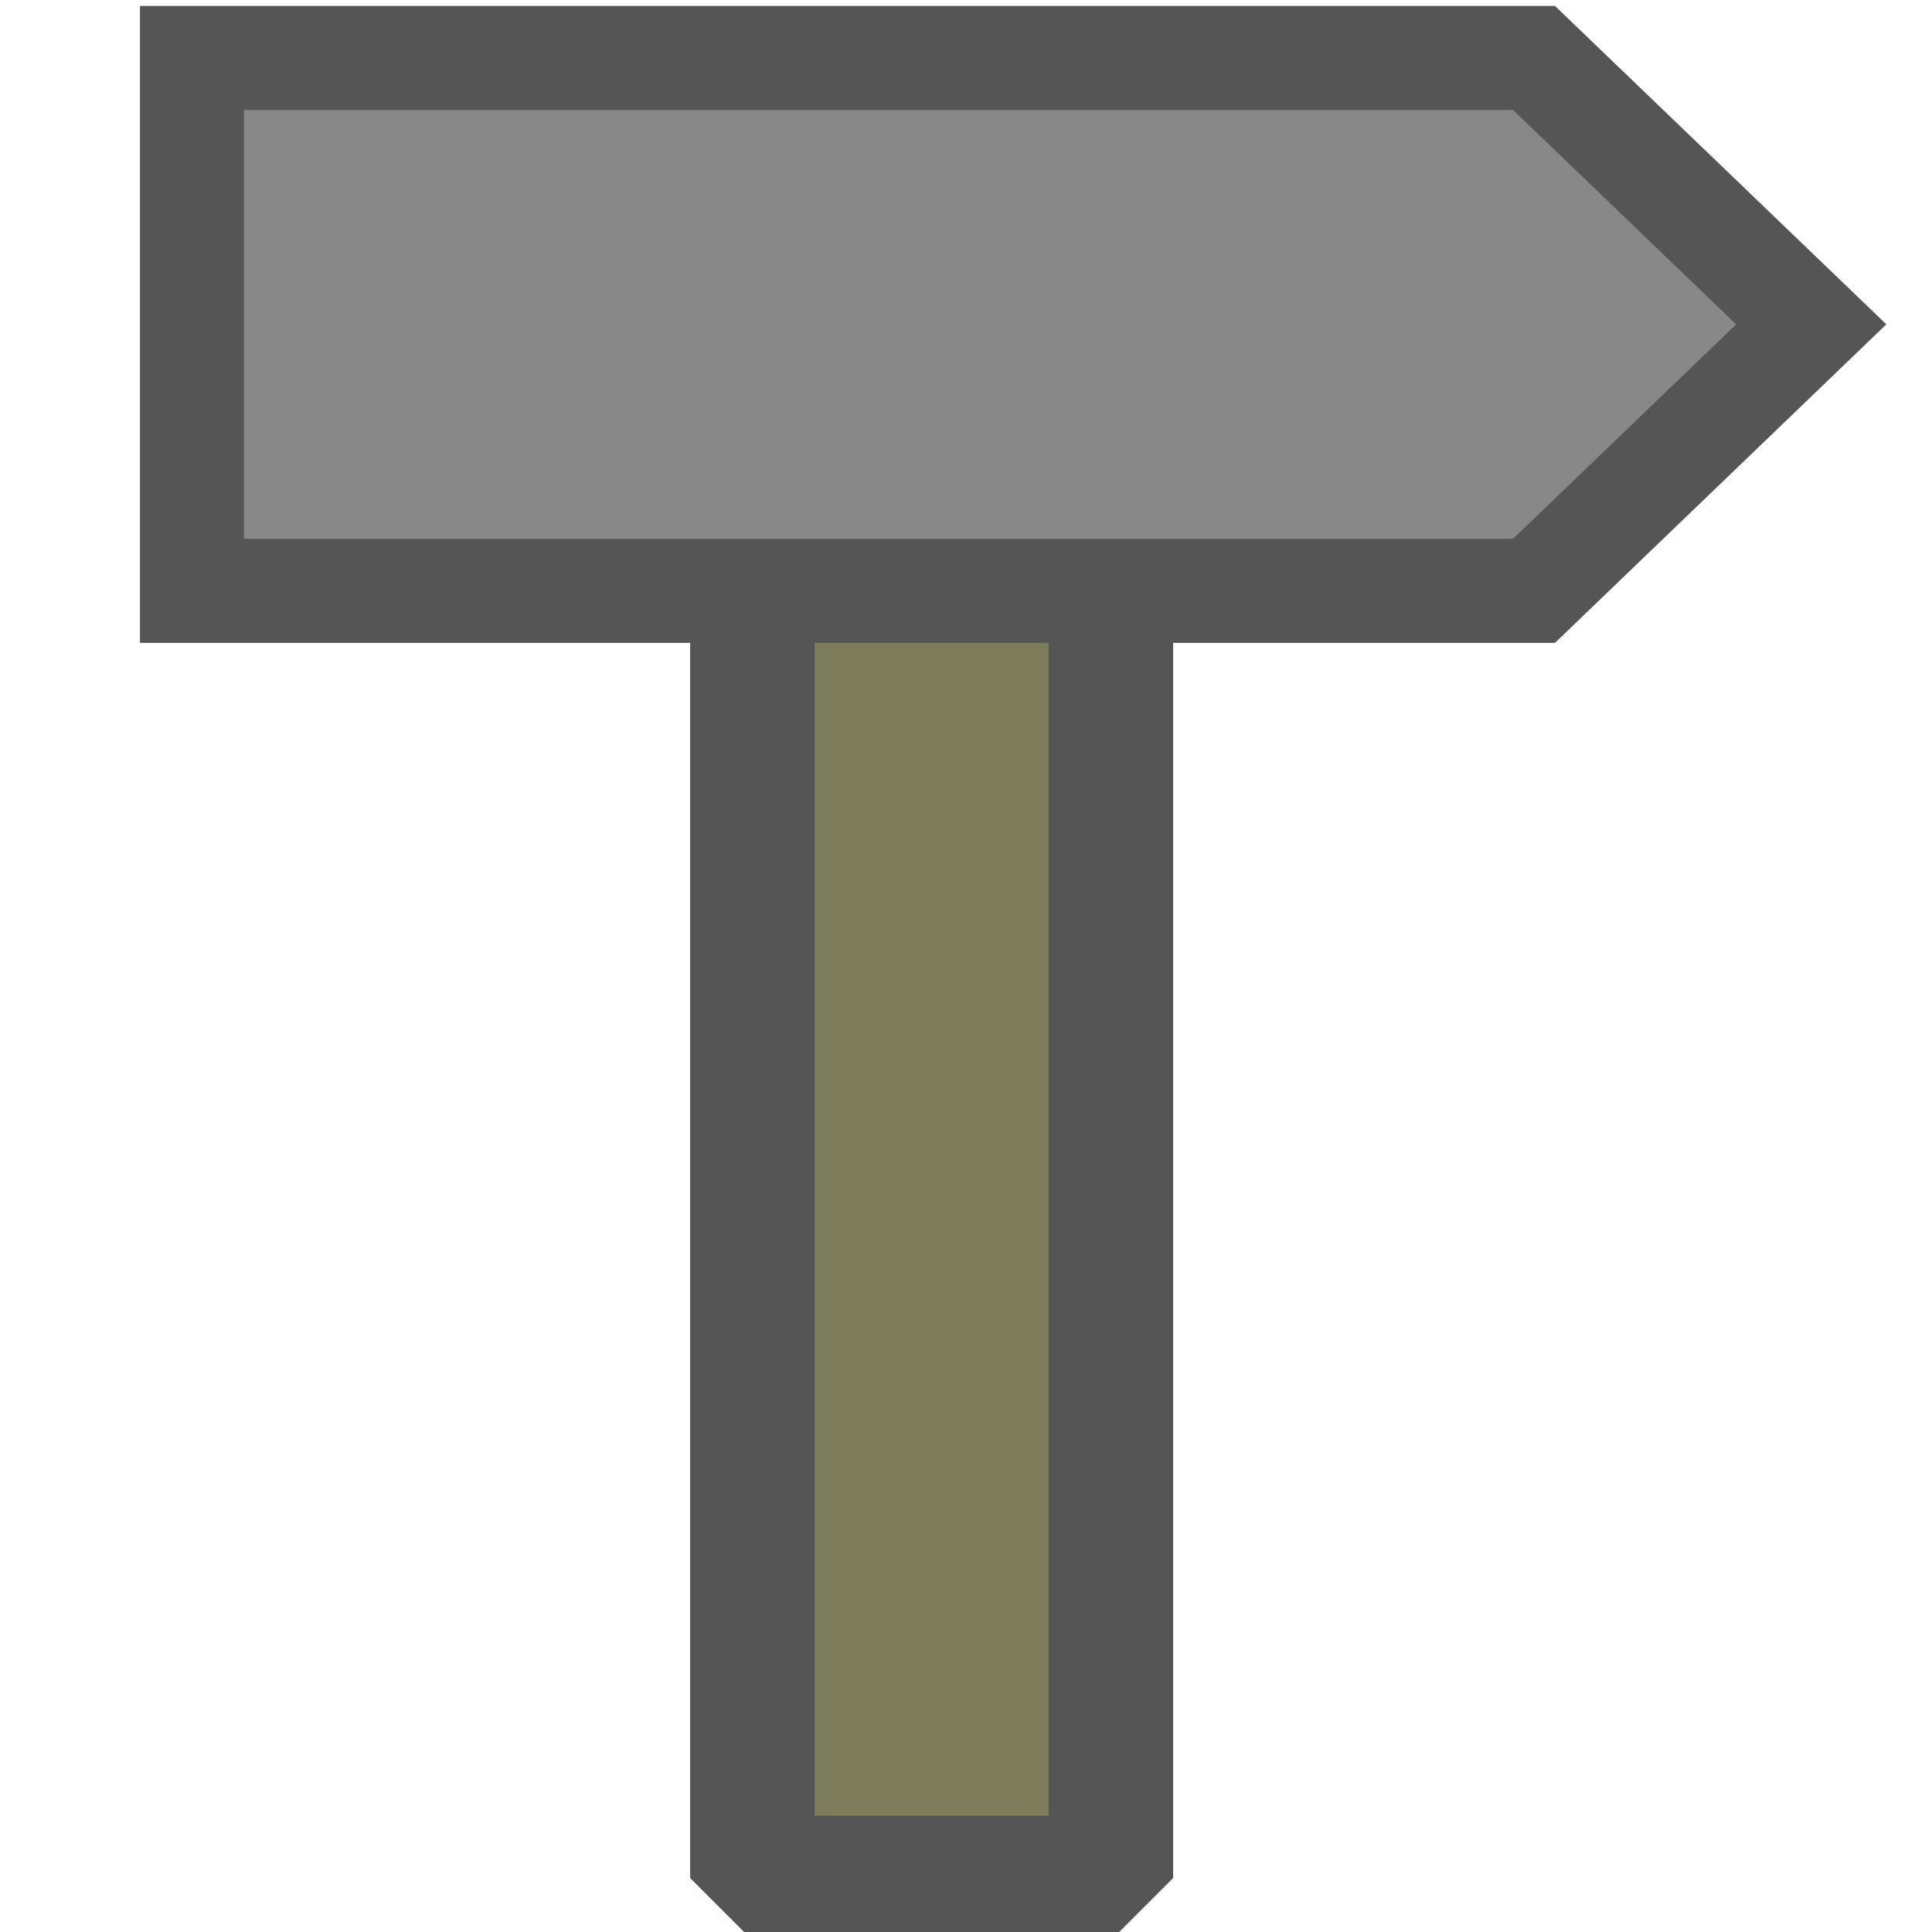
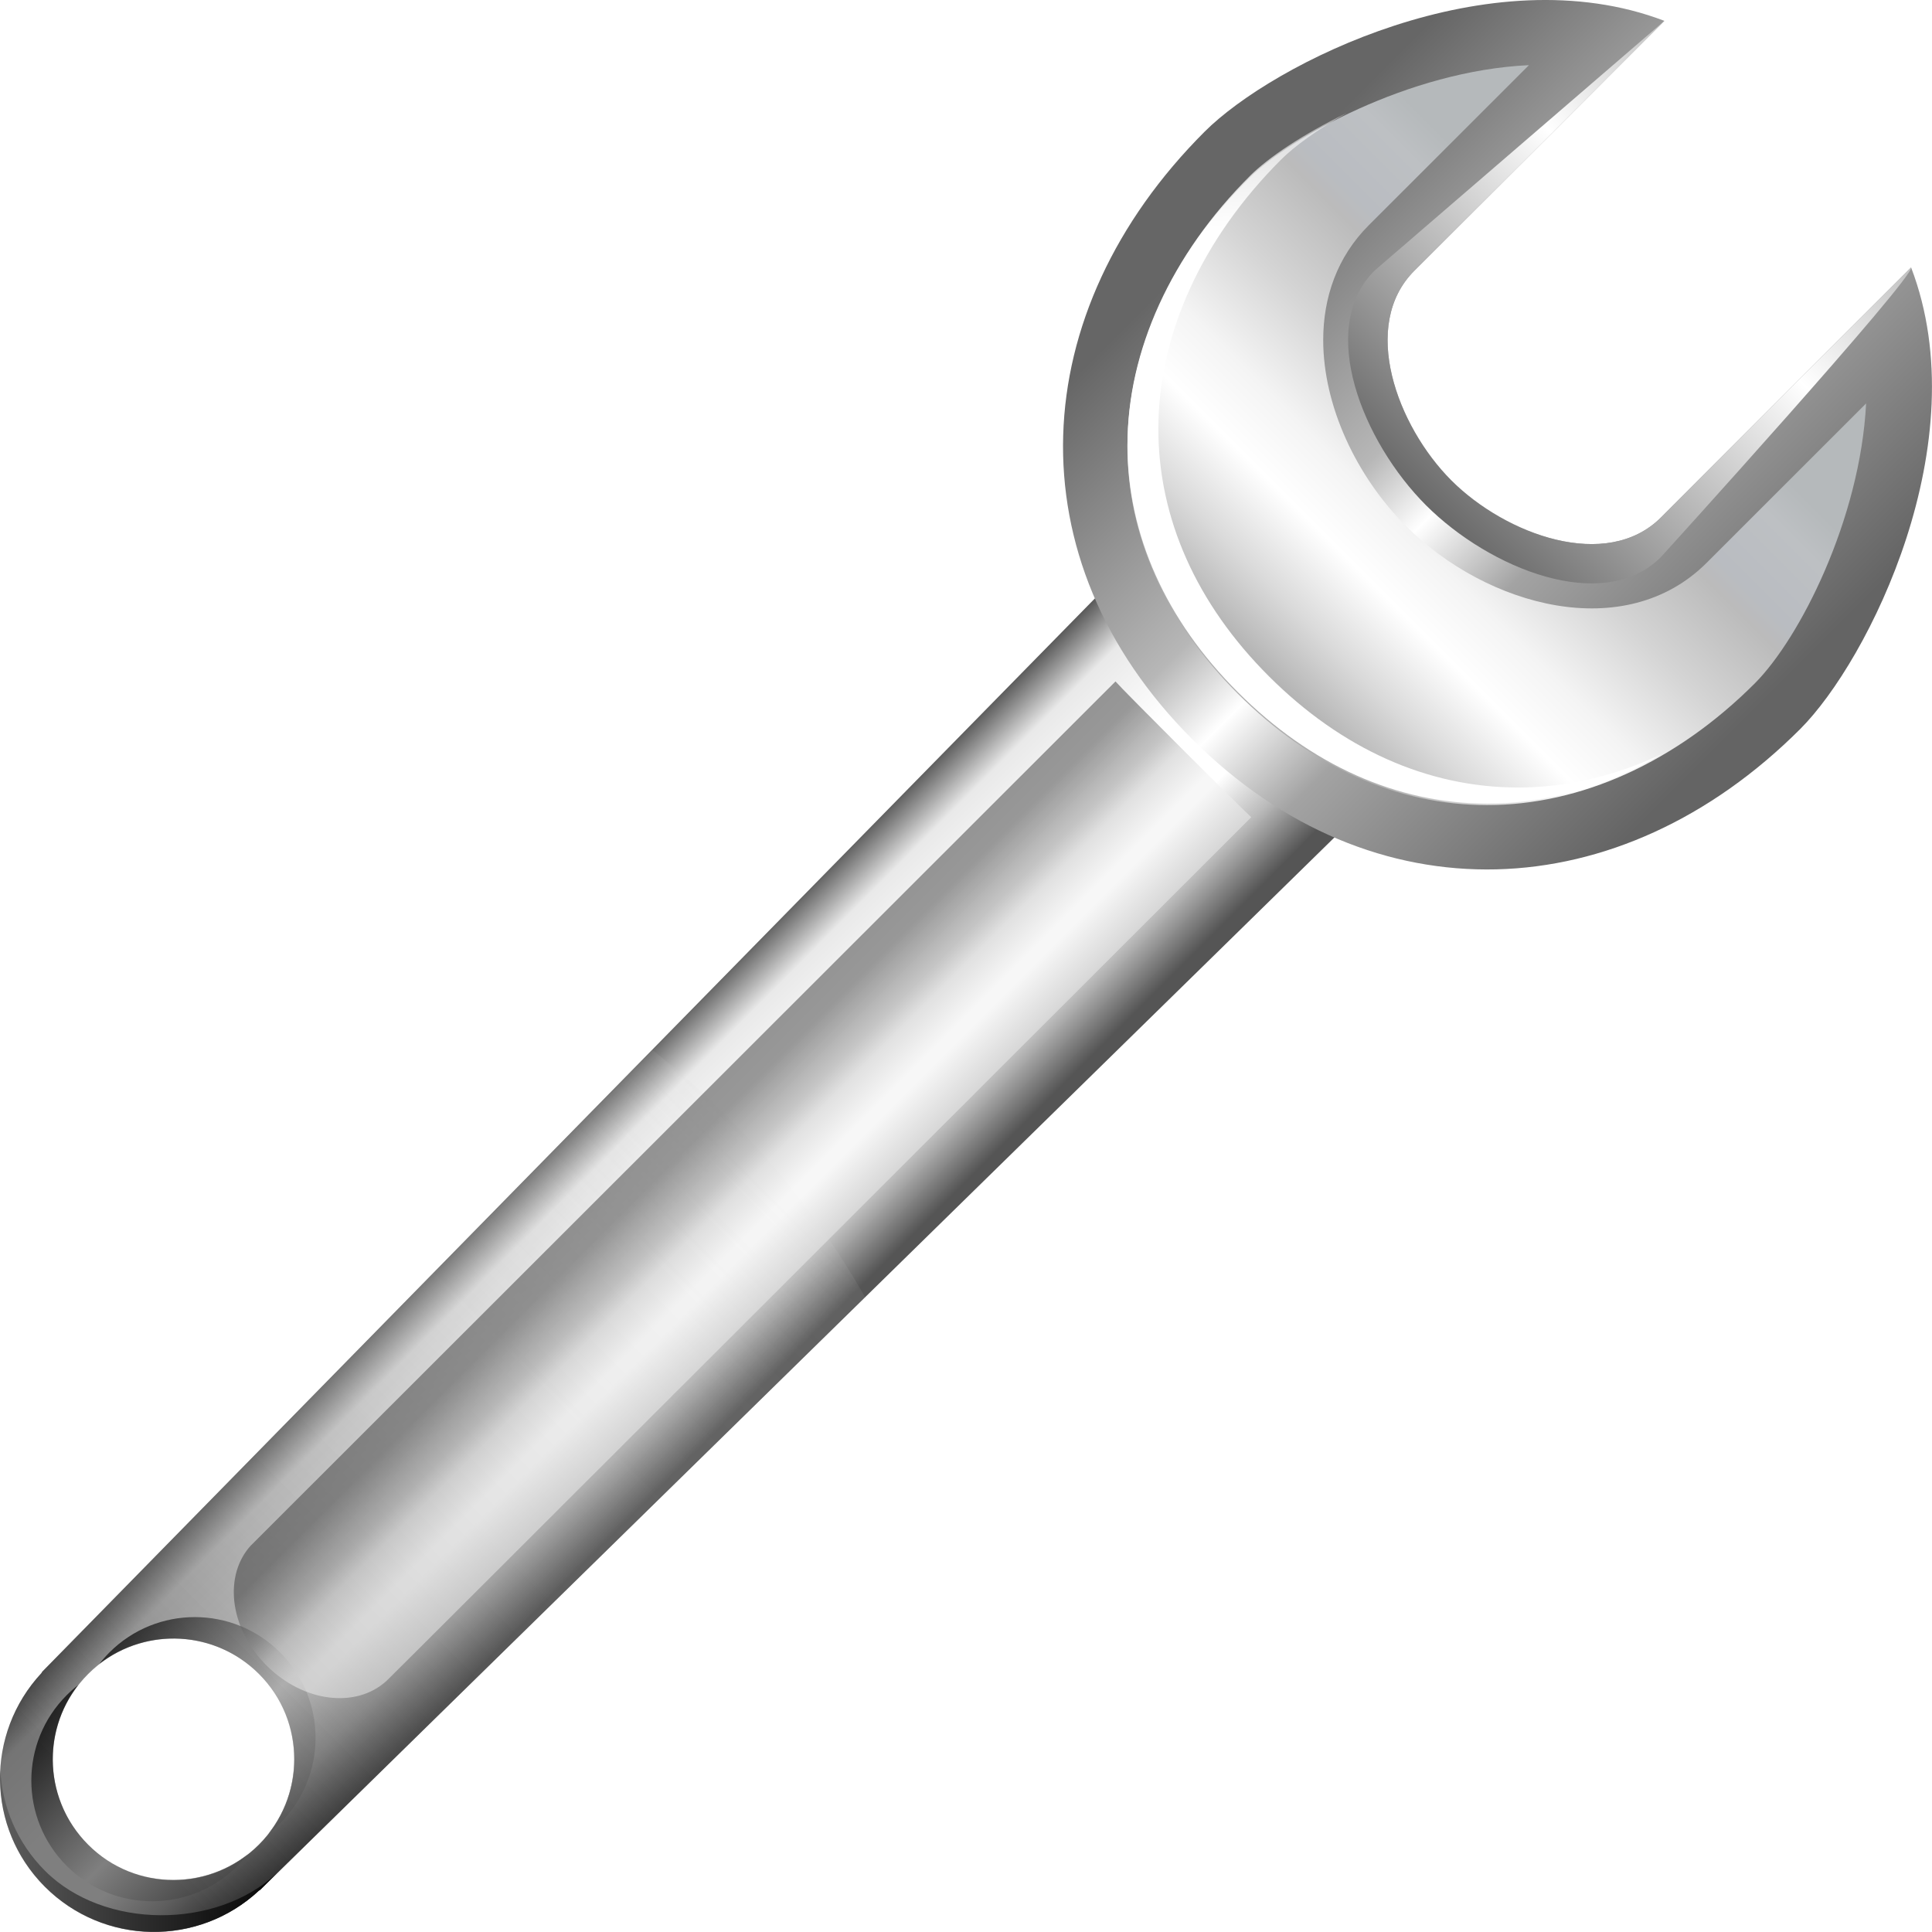
- <svg xmlns="http://www.w3.org/2000/svg" width="16px" height="16px" id="svg3240">
-   <defs id="defs3242">
-     </defs>
-   <g id="layer1">
-     <path style="opacity:1;fill:#7d7d5b;fill-opacity:1;fill-rule:nonzero;stroke:#555555;stroke-width:1.031;stroke-linecap:square;stroke-linejoin:miter;stroke-miterlimit:0;stroke-dasharray:none;stroke-opacity:1" d="M 6.231,4.8 L 9.2,4.8 L 9.2,15.553 L 6.231,15.553 L 6.231,4.8 z" id="path3765" />
-     <path style="opacity:1;fill:#888888;fill-opacity:1;fill-rule:nonzero;stroke:#555555;stroke-width:0.862;stroke-linecap:square;stroke-linejoin:miter;stroke-miterlimit:4;stroke-dasharray:none;stroke-opacity:1" d="M 1.59,0.48 L 1.59,4.893 L 12.704,4.893 L 15,2.686 L 12.704,0.48 L 1.59,0.48 z" id="path3252" />
-   </g>
+ <svg xmlns="http://www.w3.org/2000/svg" xmlns:xlink="http://www.w3.org/1999/xlink" version="1.0" id="Livello_1" width="128" height="128" viewBox="0 0 119.999 120.061" overflow="visible" enable-background="new 0 0 119.999 120.061" xml:space="preserve">
+   <defs id="defs127">
+     <linearGradient id="linearGradient3291">
+       <stop style="stop-color:black;stop-opacity:1" offset="0" id="stop3293" />
+       <stop style="stop-color:black;stop-opacity:0" offset="1" id="stop3295" />
+     </linearGradient>
+     <radialGradient xlink:href="#linearGradient3291" id="radialGradient3336" gradientUnits="userSpaceOnUse" gradientTransform="matrix(1,0,0,0.197802,0,92.82166)" cx="63.912" cy="115.709" fx="33.953" fy="115.709" r="63.912" />
+     <linearGradient xlink:href="#XMLID_11_" id="linearGradient9291" gradientUnits="userSpaceOnUse" gradientTransform="matrix(1.125051,0.1245433,0.1244801,1.12448,-2.825713,-11.70887)" x1="41.189" y1="80.102" x2="27.645" y2="66.558" />
+     <linearGradient id="linearGradient6141">
+       <stop style="stop-color:#000000;stop-opacity:1;" offset="0" id="stop6143" />
+       <stop style="stop-color:#ffffff;stop-opacity:0;" offset="1" id="stop6145" />
+     </linearGradient>
+     <linearGradient gradientTransform="translate(-3.0255781e-2,3.056501e-4)" id="linearGradient5166" gradientUnits="userSpaceOnUse" x1="77.543" y1="41.869" x2="88.108" y2="31.303">
+       <stop offset="0" style="stop-color:#323232;stop-opacity:1;" id="stop5168" />
+       <stop offset="0.757" style="stop-color:#ffffff;stop-opacity:0;" id="stop5170" />
+     </linearGradient>
+     <linearGradient y2="31.303" x2="88.108" y1="41.869" x1="77.543" gradientUnits="userSpaceOnUse" id="XMLID_16_" gradientTransform="translate(-3.0255781e-2,3.056501e-4)">
+       <stop id="stop92" style="stop-color:#ffffff;stop-opacity:1;" offset="0" />
+       <stop id="stop106" style="stop-color:#ffffff;stop-opacity:0.019;" offset="0.757" />
+     </linearGradient>
+     <linearGradient xlink:href="#XMLID_18_" id="linearGradient3295" gradientUnits="userSpaceOnUse" gradientTransform="matrix(0.7074656,-0.7074656,0.7071068,0.7071068,-18.74917,36.53965)" x1="-6.165" y1="112.505" x2="11.018" y2="112.505" />
+     <linearGradient xlink:href="#XMLID_17_" id="linearGradient3298" gradientUnits="userSpaceOnUse" gradientTransform="matrix(1.000244,-2.5378062e-4,-2.5378062e-4,1.000244,8.634784,-24.63213)" x1="38.758" y1="7.428" x2="63.923" y2="7.428" />
+     <linearGradient xlink:href="#XMLID_16_" id="linearGradient3301" gradientUnits="userSpaceOnUse" gradientTransform="matrix(0.7074656,-0.7074656,0.7071068,0.7071068,-24.89606,39.03251)" x1="76.281" y1="43.06" x2="86.611" y2="31.303" />
+     <linearGradient xlink:href="#XMLID_15_" id="linearGradient3304" gradientUnits="userSpaceOnUse" gradientTransform="matrix(0.7074656,-0.7074656,0.7071068,0.7071068,-24.89579,39.12585)" x1="76.919" y1="43.144" x2="100.641" y2="19.421" />
+     <linearGradient xlink:href="#XMLID_14_" id="linearGradient3307" gradientUnits="userSpaceOnUse" gradientTransform="matrix(0.7074656,-0.7074656,0.7071068,0.7071068,-18.74917,36.53965)" x1="67.88" y1="6.433" x2="105.392" y2="43.946" />
+     <linearGradient xlink:href="#XMLID_13_" id="linearGradient3310" gradientUnits="userSpaceOnUse" gradientTransform="matrix(-0.7074656,0.7074656,-0.7071068,-0.7071068,101.2385,185.7875)" x1="-0.478" y1="105.059" x2="6.316" y2="111.852" />
+     <linearGradient xlink:href="#XMLID_12_" id="linearGradient3313" gradientUnits="userSpaceOnUse" gradientTransform="matrix(-0.7074656,0.7074656,-0.7071068,-0.7071068,107.3851,183.2013)" x1="1.35" y1="103.232" x2="8.144" y2="110.026" />
+     <linearGradient id="XMLID_10_" gradientUnits="userSpaceOnUse" x1="61.969" y1="88.431" x2="40.816" y2="88.431" gradientTransform="matrix(0.7074589,0.7071,-0.7074589,0.7071,68.76314,-21.37369)">
+       <stop offset="0.053" style="stop-color:#555555" id="stop10" />
+       <stop offset="0.211" style="stop-color:#BBBBBB" id="stop12" />
+       <stop offset="0.363" style="stop-color:#ffffff;stop-opacity:1;" id="stop14" />
+       <stop offset="0.603" style="stop-color:#ffffff;stop-opacity:1;" id="stop16" />
+       <stop offset="0.85" style="stop-color:#e9e9e9;stop-opacity:1;" id="stop18" />
+       <stop offset="1" style="stop-color:#555555" id="stop20" />
+     </linearGradient>
+     <linearGradient xlink:href="#XMLID_10_" id="linearGradient10168" gradientUnits="userSpaceOnUse" gradientTransform="matrix(1.562868,-3.9649986e-4,-3.9652886e-4,1.562754,-20.23462,-103.3573)" x1="61.969" y1="88.431" x2="40.816" y2="88.431" />
+     <linearGradient xlink:href="#XMLID_10_" id="linearGradient10170" gradientUnits="userSpaceOnUse" gradientTransform="matrix(1.066387,2.7056218e-4,-2.7056218e-4,-1.066387,9.238729,154.2611)" x1="61.969" y1="88.431" x2="40.816" y2="88.431" />
+     <linearGradient xlink:href="#XMLID_17_" id="linearGradient10203" x1="56.031" y1="121.5" x2="72.031" y2="121.5" gradientUnits="userSpaceOnUse" />
+     <linearGradient xlink:href="#XMLID_17_" id="linearGradient10205" x1="56.031" y1="110.5" x2="72.031" y2="110.5" gradientUnits="userSpaceOnUse" />
+     <linearGradient xlink:href="#XMLID_10_" id="linearGradient10219" gradientUnits="userSpaceOnUse" gradientTransform="matrix(1.066387,2.7056218e-4,-2.7056218e-4,-1.066387,9.238729,154.2611)" x1="61.969" y1="88.431" x2="40.816" y2="88.431" />
+     <linearGradient xlink:href="#XMLID_17_" id="linearGradient10221" gradientUnits="userSpaceOnUse" x1="56.031" y1="110.5" x2="72.031" y2="110.5" />
+     <linearGradient xlink:href="#XMLID_14_" id="linearGradient10223" gradientUnits="userSpaceOnUse" gradientTransform="matrix(0.7074656,-0.7074656,0.7071068,0.7071068,-18.74917,36.53965)" x1="67.88" y1="6.433" x2="105.392" y2="43.946" />
+     <linearGradient xlink:href="#XMLID_15_" id="linearGradient10225" gradientUnits="userSpaceOnUse" gradientTransform="matrix(0.7074656,-0.7074656,0.7071068,0.7071068,-24.89579,39.12585)" x1="76.919" y1="43.144" x2="100.641" y2="19.421" />
+     <linearGradient xlink:href="#XMLID_16_" id="linearGradient10227" gradientUnits="userSpaceOnUse" gradientTransform="matrix(0.7074656,-0.7074656,0.7071068,0.7071068,-24.89579,39.12585)" x1="76.281" y1="43.06" x2="86.611" y2="31.303" />
+     <linearGradient xlink:href="#XMLID_17_" id="linearGradient10229" gradientUnits="userSpaceOnUse" gradientTransform="matrix(1.000244,-2.5378062e-4,-2.5378062e-4,1.000244,8.634784,-24.63213)" x1="38.758" y1="7.428" x2="63.923" y2="7.428" />
+     <linearGradient xlink:href="#XMLID_17_" id="linearGradient10231" gradientUnits="userSpaceOnUse" x1="56.031" y1="121.5" x2="72.031" y2="121.5" />
+     <linearGradient xlink:href="#XMLID_18_" id="linearGradient10233" gradientUnits="userSpaceOnUse" gradientTransform="matrix(0.7074656,-0.7074656,0.7071068,0.7071068,-18.74917,36.53965)" x1="-6.165" y1="112.505" x2="11.018" y2="112.505" />
+     <linearGradient xlink:href="#XMLID_18_" id="linearGradient10236" gradientUnits="userSpaceOnUse" gradientTransform="matrix(1.000508,0,0,1,6.142797,2.517816)" x1="-6.165" y1="112.505" x2="11.018" y2="112.505" />
+     <linearGradient xlink:href="#XMLID_17_" id="linearGradient10239" gradientUnits="userSpaceOnUse" x1="56.031" y1="121.5" x2="72.031" y2="121.5" gradientTransform="matrix(0.6632486,0.6632486,-0.6632486,0.6632486,45.21604,-10.08381)" />
+     <linearGradient xlink:href="#XMLID_17_" id="linearGradient10242" gradientUnits="userSpaceOnUse" gradientTransform="matrix(0.7074589,0.7071,-0.7074589,0.7071,68.76116,-21.37378)" x1="38.758" y1="7.428" x2="63.923" y2="7.428" />
+     <linearGradient xlink:href="#XMLID_16_" id="linearGradient10245" gradientUnits="userSpaceOnUse" gradientTransform="matrix(1.000508,0,0,1,-3.223487e-2,2.1565487e-4)" x1="76.281" y1="43.06" x2="86.611" y2="31.303" />
+     <linearGradient xlink:href="#XMLID_15_" id="linearGradient10248" gradientUnits="userSpaceOnUse" gradientTransform="matrix(1.000508,0,0,1,-3.223487e-2,2.1565487e-4)" x1="76.919" y1="43.144" x2="100.641" y2="19.421" />
+     <linearGradient xlink:href="#XMLID_14_" id="linearGradient10251" gradientUnits="userSpaceOnUse" gradientTransform="matrix(1.000508,0,0,1,6.142797,2.517816)" x1="67.88" y1="6.433" x2="105.392" y2="43.946" />
+     <linearGradient xlink:href="#XMLID_17_" id="linearGradient10254" gradientUnits="userSpaceOnUse" x1="56.031" y1="110.5" x2="72.031" y2="110.5" gradientTransform="matrix(0.6632486,0.6632486,-0.6632486,0.6632486,45.21604,-10.08381)" />
+     <linearGradient xlink:href="#XMLID_10_" id="linearGradient10257" gradientUnits="userSpaceOnUse" gradientTransform="matrix(0.7071,0.7074589,0.7071,-0.7074589,-50.96987,98.35725)" x1="61.969" y1="88.431" x2="40.816" y2="88.431" />
+     <linearGradient xlink:href="#XMLID_17_" id="linearGradient10260" gradientUnits="userSpaceOnUse" gradientTransform="matrix(0.7074589,0.7071,-0.7074589,0.7071,68.76116,-21.37378)" x1="51.339" y1="30.16" x2="51.327" y2="-17.583" />
+     <linearGradient xlink:href="#linearGradient6141" id="linearGradient6147" x1="7.249" y1="120.251" x2="57.626" y2="69.874" gradientUnits="userSpaceOnUse" />
+   </defs>
+   <linearGradient id="XMLID_11_" gradientUnits="userSpaceOnUse" x1="41.189" y1="80.102" x2="27.645" y2="66.558" gradientTransform="translate(8.707544,3.581406)">
+     <stop offset="0.408" style="stop-color:#f0f0f0;stop-opacity:1;" id="stop25" />
+     <stop offset="0.506" style="stop-color:#C3C3C3" id="stop27" />
+     <stop offset="0.56" style="stop-color:#8b8b8b;stop-opacity:1;" id="stop29" />
+     <stop id="stop12212" style="stop-color:#393939;stop-opacity:1;" offset="0.679" />
+   </linearGradient>
+   <linearGradient id="XMLID_12_" gradientUnits="userSpaceOnUse" x1="1.35" y1="103.232" x2="8.144" y2="110.026" gradientTransform="matrix(-1,0,0,-1,18.15044,221.9437)">
+     <stop offset="0" style="stop-color:#EEEEEE" id="stop36" />
+     <stop offset="1" style="stop-color:#BBBBBB" id="stop38" />
+   </linearGradient>
+   <linearGradient id="XMLID_13_" gradientUnits="userSpaceOnUse" x1="-0.478" y1="105.059" x2="6.316" y2="111.852" gradientTransform="matrix(-1,0,0,-1,11.97854,219.4261)">
+     <stop offset="0" style="stop-color:#BBBBBB" id="stop43" />
+     <stop offset="1" style="stop-color:#555555" id="stop45" />
+   </linearGradient>
+   <linearGradient id="XMLID_14_" gradientUnits="userSpaceOnUse" x1="67.88" y1="6.433" x2="105.392" y2="43.946" gradientTransform="translate(6.141644,2.517906)">
+     <stop offset="0.095" style="stop-color:#666666;stop-opacity:1;" id="stop50" />
+     <stop id="stop3330" style="stop-color:#b7b7b7;stop-opacity:1;" offset="0.41" />
+     <stop offset="0.505" style="stop-color:#ffffff;stop-opacity:1;" id="stop56" />
+     <stop id="stop3328" style="stop-color:#a3a3a3;stop-opacity:1;" offset="0.63" />
+     <stop offset="0.935" style="stop-color:#646464;stop-opacity:1;" id="stop62" />
+   </linearGradient>
+   <linearGradient id="XMLID_15_" gradientUnits="userSpaceOnUse" x1="76.919" y1="43.144" x2="100.641" y2="19.421" gradientTransform="translate(-3.0255781e-2,3.056501e-4)">
+     <stop offset="0" style="stop-color:#aeaeae;stop-opacity:1;" id="stop67" />
+     <stop offset="0.06" style="stop-color:#b2b2b2;stop-opacity:1;" id="stop69" />
+     <stop offset="0.181" style="stop-color:#d9d9d9;stop-opacity:1;" id="stop71" />
+     <stop offset="0.32" style="stop-color:#ffffff;stop-opacity:1;" id="stop73" />
+     <stop offset="0.435" style="stop-color:#f4f4f4;stop-opacity:1;" id="stop75" />
+     <stop offset="0.603" style="stop-color:#D4D4D4" id="stop77" />
+     <stop offset="0.763" style="stop-color:#BBBBBB" id="stop79" />
+     <stop offset="0.808" style="stop-color:#b9bcc1;stop-opacity:1;" id="stop81" />
+     <stop offset="0.93" style="stop-color:#bdc0c3;stop-opacity:1;" id="stop83" />
+     <stop offset="1" style="stop-color:#b5b9bb;stop-opacity:1;" id="stop85" />
+   </linearGradient>
+   <linearGradient id="XMLID_17_" gradientUnits="userSpaceOnUse" x1="38.758" y1="7.428" x2="63.923" y2="7.428" gradientTransform="matrix(0.7071,0.7071,-0.7071,0.7071,68.72824,-21.37369)">
+     <stop offset="0" style="stop-color:#3a3a3a;stop-opacity:1;" id="stop111" />
+     <stop offset="0.602" style="stop-color:#ffffff;stop-opacity:1;" id="stop113" />
+     <stop offset="1" style="stop-color:#888888" id="stop115" />
+   </linearGradient>
+   <linearGradient id="XMLID_18_" gradientUnits="userSpaceOnUse" x1="-6.165" y1="112.505" x2="11.018" y2="112.505" gradientTransform="translate(6.141644,2.517906)">
+     <stop offset="0" style="stop-color:#BBBBBB" id="stop120" />
+     <stop offset="1" style="stop-color:#000000" id="stop122" />
+   </linearGradient>
+   <path style="fill:url(#linearGradient10257)" d="M 76.409,31.804 C 75.443,30.925 74.358,30.748 72.741,32.364 L 2.602,103.871 C 2.57,103.903 2.569,103.939 2.54,103.974 C -0.954,107.73 -0.89,113.605 2.768,117.26 C 6.426,120.916 12.298,120.983 16.054,117.488 C 16.089,117.46 16.126,117.457 16.157,117.426 L 87.726,47.308 C 90.961,44.077 86.953,42.972 84.679,40.696 L 79.373,35.39 C 78.234,34.252 77.376,32.684 76.409,31.804 z M 16.054,104.016 C 18.985,106.947 18.986,111.698 16.054,114.628 C 13.124,117.556 8.375,117.557 5.442,114.628 C 2.509,111.698 2.511,106.947 5.442,104.016 C 8.373,101.086 13.121,101.086 16.054,104.016 z " id="path10166" />
+   <path style="fill:url(#linearGradient10254)" d="M 17.38,102.689 C 14.448,99.76 9.699,99.76 6.768,102.689 C 6.543,102.915 6.337,103.148 6.147,103.394 C 9.091,101.11 13.348,101.313 16.054,104.016 C 18.759,106.721 18.966,110.98 16.676,113.923 C 16.921,113.732 17.155,113.526 17.38,113.301 C 20.313,110.372 20.311,105.62 17.38,102.689 z " id="path10186" />
+   <path d="M 118.731,16.62 L 103.195,32.15 C 99.808,35.534 93.549,33.235 90.161,29.85 C 86.777,26.465 84.476,20.211 87.86,16.825 L 103.4,1.296 C 92.524,-2.862 79.068,3.945 74.83,8.181 C 63.636,19.367 62.838,34.722 74.065,45.942 C 85.286,57.16 100.649,56.49 111.842,45.303 C 116.08,41.066 122.891,27.489 118.731,16.62 z " id="path64" style="fill:url(#linearGradient10251)" />
+   <path d="M 77.659,11.009 C 72.741,15.925 70.031,21.867 70.031,27.741 L 70.03,27.742 C 70.031,33.311 72.405,38.626 76.895,43.113 C 81.422,47.639 86.778,50.031 92.382,50.031 L 92.382,50.031 C 98.23,50.031 104.135,47.348 109.011,42.474 C 111.823,39.664 115.571,32.245 115.935,25.071 C 111.356,29.647 106.024,34.977 106.024,34.977 C 100.962,40.037 92.38,37.724 87.331,32.68 C 84.26,29.607 82.198,25.228 82.198,21.129 C 82.199,18.494 83.051,15.977 85.029,13.997 C 85.03,13.996 90.525,8.504 94.983,4.049 C 87.471,4.397 80.05,8.621 77.659,11.009 z " id="path87" style="fill:url(#linearGradient10248);fill-opacity:1.0" />
+   <path d="M 85.387,16.818 C 81.792,20.411 84.662,27.477 88.593,31.406 C 92.528,35.337 99.594,38.205 103.19,34.613 C 103.19,34.613 118.964,17.234 118.73,16.62 L 103.194,32.15 C 99.807,35.534 93.548,33.235 90.16,29.85 C 86.776,26.465 84.475,20.211 87.859,16.825 L 103.399,1.296 L 85.387,16.818 z " id="path117" style="fill:url(#linearGradient10260)" />
+   <path style="fill:url(#linearGradient10239)" d="M 4.82,104.72 C 4.573,104.912 4.343,105.115 4.115,105.342 C 1.184,108.273 1.183,113.024 4.115,115.954 C 7.048,118.884 11.798,118.882 14.727,115.954 C 14.953,115.729 15.158,115.495 15.349,115.249 C 12.406,117.536 8.149,117.332 5.442,114.628 C 2.735,111.923 2.531,107.664 4.82,104.72 z " id="path10190" />
+   <path d="M 2.769,116.261 C 1.024,114.517 0.104,112.269 -0.011,109.986 C -0.152,112.601 0.767,115.263 2.769,117.261 C 6.427,120.917 12.302,120.99 16.058,117.495 C 16.093,117.467 16.135,117.446 16.166,117.415 L 17.166,116.416 C 13.411,119.909 6.427,119.917 2.769,116.261 z " id="path124" style="fill:url(#linearGradient10236)" />
+   <path style="fill:url(#linearGradient6147);fill-opacity:1.0;fill-rule:nonzero;opacity:0.5" d="M 43.219 69.562 L 2.812 110.75 C 2.778 110.784 2.781 110.806 2.75 110.844 C -0.975 114.848 -0.931 121.103 2.969 125 C 6.868 128.898 13.152 128.976 17.156 125.25 C 17.194 125.22 17.217 125.221 17.25 125.188 L 57.312 85.938 C 53.669 79.551 48.862 73.98 43.219 69.562 z M 11.5 108.562 C 13.547 108.562 15.593 109.345 17.156 110.906 C 20.281 114.031 20.283 119.096 17.156 122.219 C 14.033 125.34 8.97 125.342 5.844 122.219 C 2.717 119.095 2.719 114.031 5.844 110.906 C 7.406 109.345 9.453 108.563 11.5 108.562 z " id="path2236" transform="matrix(0.9379752,0,0,0.9379752,-3.0914126e-2,0)" />
+   <path d="M 15.538,96.063 C 14.714,96.979 14.388,98.224 14.531,99.523 C 14.683,100.895 15.362,102.332 16.534,103.5 C 18.808,105.778 22.085,106.196 23.991,104.453 C 24.002,104.472 67.492,61.011 77.727,50.783 C 77.294,50.416 69.737,42.875 69.289,42.347 C 66.356,45.278 15.538,96.063 15.538,96.063 z " id="path33" style="fill:url(#linearGradient9291);opacity:0.5" />
+   <path style="fill:url(#linearGradient3301)" id="path108" d="M 94.304,48.938 C 88.699,48.938 83.345,46.546 78.817,42.02 C 74.327,37.533 71.954,32.218 71.953,26.649 L 71.954,26.648 C 71.954,20.774 74.663,14.832 79.582,9.916 C 80.407,9.091 81.842,8.049 83.662,7.022 C 80.924,8.339 78.759,9.82 77.662,10.916 C 72.743,15.832 70.034,21.774 70.034,27.648 L 70.033,27.649 C 70.034,33.218 72.407,38.533 76.898,43.02 C 81.425,47.546 86.781,49.938 92.384,49.938 C 96.062,49.938 99.763,48.875 103.216,46.875 C 100.327,48.225 97.309,48.938 94.304,48.938 z " />
</svg>
